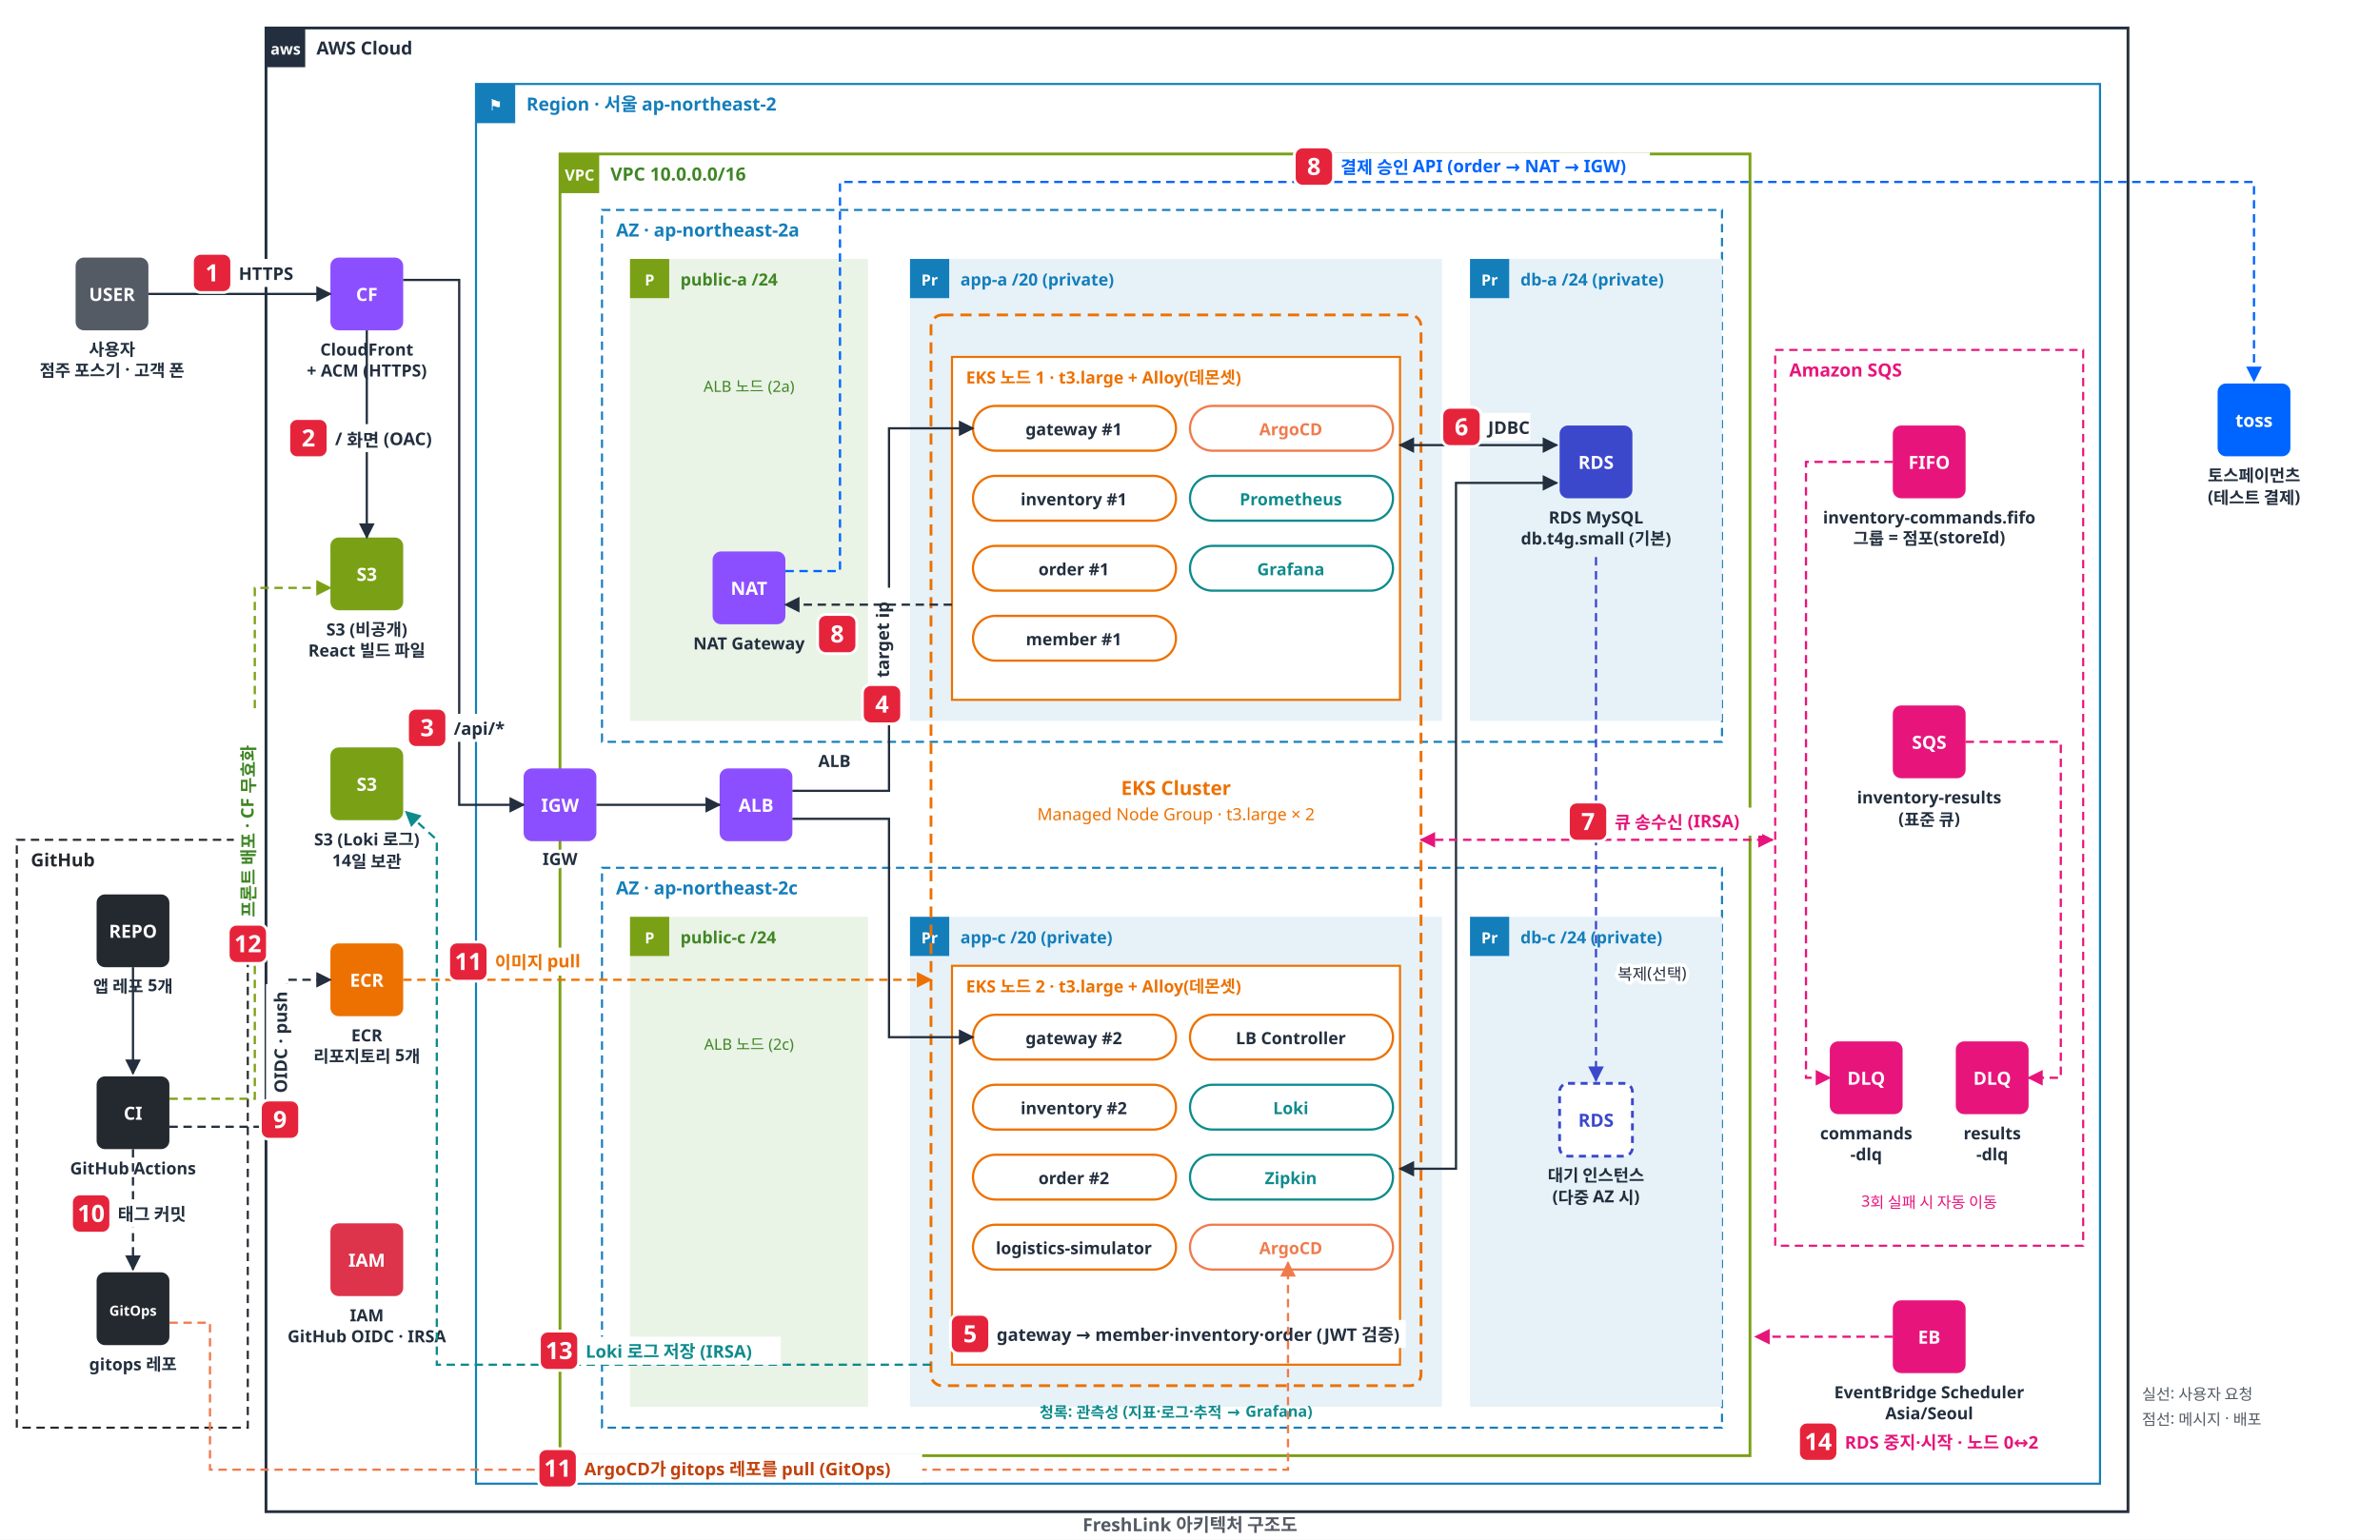
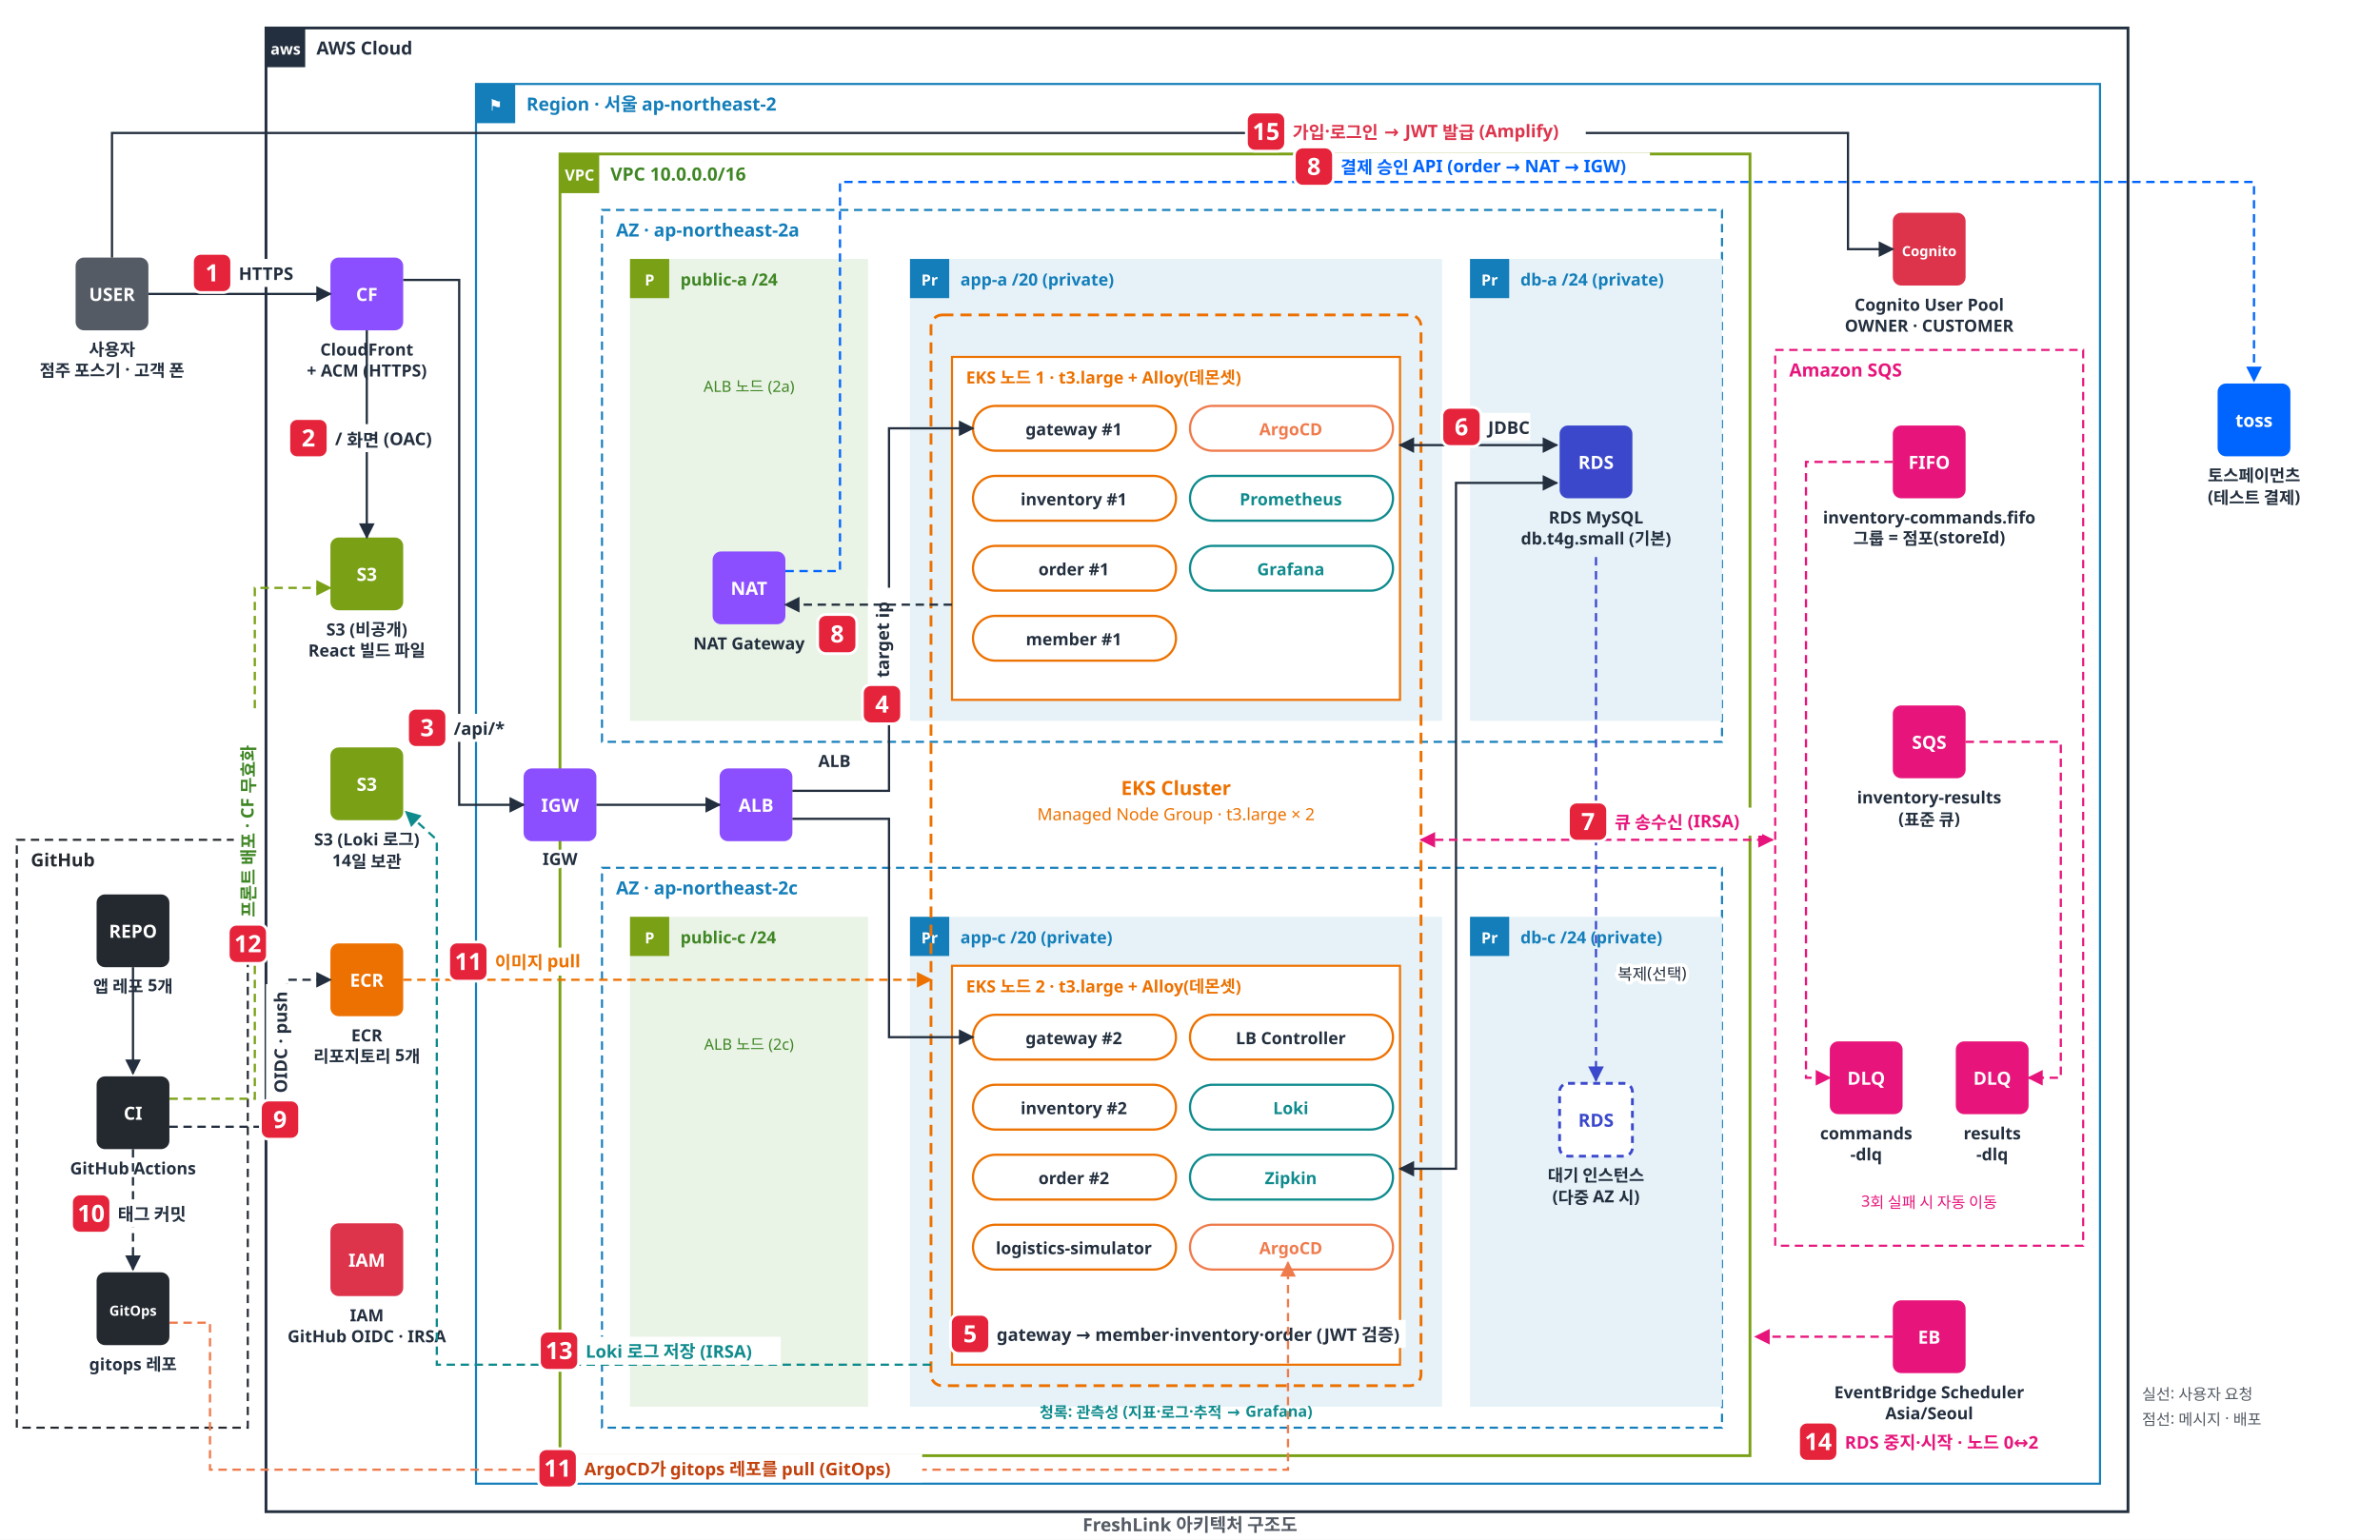
<svg xmlns="http://www.w3.org/2000/svg" width="1700" height="1100" viewBox="0 0 1700 1100">
  <defs>
    <marker id="a" viewBox="0 0 10 10" refX="9" refY="5" markerWidth="7" markerHeight="7" orient="auto">
      <path d="M0 0L10 5L0 10z" fill="context-stroke" />
    </marker>
    <marker id="as" viewBox="0 0 10 10" refX="1" refY="5" markerWidth="7" markerHeight="7" orient="auto">
      <path d="M10 0L0 5L10 10z" fill="context-stroke" />
    </marker>
  </defs>
  <rect width="100%" height="100%" fill="#fff" />
  <rect x="190" y="20" width="1330" height="1060" fill="none" stroke="#232F3E" stroke-width="2" />
  <rect x="190" y="20" width="28" height="28" fill="#232F3E" />
  <text x="204" y="39" font-family="Malgun Gothic, 'Segoe UI', sans-serif" font-size="11" font-weight="700" fill="#fff" text-anchor="middle">aws</text>
  <text x="226" y="39" font-family="Malgun Gothic, 'Segoe UI', sans-serif" font-size="13" font-weight="700" fill="#232F3E" text-anchor="start">AWS Cloud</text>
  <rect x="340" y="60" width="1160" height="1000" fill="none" stroke="#147EBA" stroke-width="1.5" />
  <rect x="340" y="60" width="28" height="28" fill="#147EBA" />
  <text x="354" y="79" font-family="Malgun Gothic, 'Segoe UI', sans-serif" font-size="11" font-weight="700" fill="#fff" text-anchor="middle">⚑</text>
  <text x="376" y="79" font-family="Malgun Gothic, 'Segoe UI', sans-serif" font-size="13" font-weight="700" fill="#147EBA" text-anchor="start">Region · 서울 ap-northeast-2</text>
  <rect x="400" y="110" width="850" height="930" fill="none" stroke="#7AA116" stroke-width="2" />
  <rect x="400" y="110" width="28" height="28" fill="#7AA116" />
  <text x="414" y="129" font-family="Malgun Gothic, 'Segoe UI', sans-serif" font-size="11" font-weight="700" fill="#fff" text-anchor="middle">VPC</text>
  <text x="436" y="129" font-family="Malgun Gothic, 'Segoe UI', sans-serif" font-size="13" font-weight="700" fill="#3F8624" text-anchor="start">VPC 10.0.0.0/16</text>
  <rect x="430" y="150" width="800" height="380" fill="none" stroke="#147EBA" stroke-width="1.5" stroke-dasharray="6 4" />
  <text x="440" y="169" font-family="Malgun Gothic, 'Segoe UI', sans-serif" font-size="13" font-weight="700" fill="#147EBA" text-anchor="start">AZ · ap-northeast-2a</text>
  <rect x="430" y="620" width="800" height="400" fill="none" stroke="#147EBA" stroke-width="1.5" stroke-dasharray="6 4" />
  <text x="440" y="639" font-family="Malgun Gothic, 'Segoe UI', sans-serif" font-size="13" font-weight="700" fill="#147EBA" text-anchor="start">AZ · ap-northeast-2c</text>
  <rect x="450" y="185" width="170" height="330" fill="#E9F3E6" stroke="none" stroke-width="1.5" />
  <rect x="450" y="185" width="28" height="28" fill="#7AA116" />
  <text x="464" y="204" font-family="Malgun Gothic, 'Segoe UI', sans-serif" font-size="11" font-weight="700" fill="#fff" text-anchor="middle">P</text>
  <text x="486" y="204" font-family="Malgun Gothic, 'Segoe UI', sans-serif" font-size="12" font-weight="700" fill="#3F8624" text-anchor="start">public-a /24</text>
  <rect x="650" y="185" width="380" height="330" fill="#E6F2F8" stroke="none" stroke-width="1.5" />
  <rect x="650" y="185" width="28" height="28" fill="#147EBA" />
  <text x="664" y="204" font-family="Malgun Gothic, 'Segoe UI', sans-serif" font-size="11" font-weight="700" fill="#fff" text-anchor="middle">Pr</text>
  <text x="686" y="204" font-family="Malgun Gothic, 'Segoe UI', sans-serif" font-size="12" font-weight="700" fill="#147EBA" text-anchor="start">app-a /20 (private)</text>
  <rect x="1050" y="185" width="180" height="330" fill="#E6F2F8" stroke="none" stroke-width="1.5" />
  <rect x="1050" y="185" width="28" height="28" fill="#147EBA" />
  <text x="1064" y="204" font-family="Malgun Gothic, 'Segoe UI', sans-serif" font-size="11" font-weight="700" fill="#fff" text-anchor="middle">Pr</text>
  <text x="1086" y="204" font-family="Malgun Gothic, 'Segoe UI', sans-serif" font-size="12" font-weight="700" fill="#147EBA" text-anchor="start">db-a /24 (private)</text>
  <rect x="450" y="655" width="170" height="350" fill="#E9F3E6" stroke="none" stroke-width="1.5" />
  <rect x="450" y="655" width="28" height="28" fill="#7AA116" />
  <text x="464" y="674" font-family="Malgun Gothic, 'Segoe UI', sans-serif" font-size="11" font-weight="700" fill="#fff" text-anchor="middle">P</text>
  <text x="486" y="674" font-family="Malgun Gothic, 'Segoe UI', sans-serif" font-size="12" font-weight="700" fill="#3F8624" text-anchor="start">public-c /24</text>
  <rect x="650" y="655" width="380" height="350" fill="#E6F2F8" stroke="none" stroke-width="1.5" />
  <rect x="650" y="655" width="28" height="28" fill="#147EBA" />
  <text x="664" y="674" font-family="Malgun Gothic, 'Segoe UI', sans-serif" font-size="11" font-weight="700" fill="#fff" text-anchor="middle">Pr</text>
  <text x="686" y="674" font-family="Malgun Gothic, 'Segoe UI', sans-serif" font-size="12" font-weight="700" fill="#147EBA" text-anchor="start">app-c /20 (private)</text>
  <rect x="1050" y="655" width="180" height="350" fill="#E6F2F8" stroke="none" stroke-width="1.5" />
  <rect x="1050" y="655" width="28" height="28" fill="#147EBA" />
  <text x="1064" y="674" font-family="Malgun Gothic, 'Segoe UI', sans-serif" font-size="11" font-weight="700" fill="#fff" text-anchor="middle">Pr</text>
  <text x="1086" y="674" font-family="Malgun Gothic, 'Segoe UI', sans-serif" font-size="12" font-weight="700" fill="#147EBA" text-anchor="start">db-c /24 (private)</text>
  <rect x="665" y="225" width="350" height="765" rx="8" fill="none" stroke="#ED7100" stroke-width="2" stroke-dasharray="8 5" />
  <text x="840" y="568" font-family="Malgun Gothic, 'Segoe UI', sans-serif" font-size="14" font-weight="700" fill="#ED7100" text-anchor="middle">EKS Cluster</text>
  <text x="840" y="586" font-family="Malgun Gothic, 'Segoe UI', sans-serif" font-size="12" font-weight="400" fill="#ED7100" text-anchor="middle">Managed Node Group · t3.large × 2</text>
  <rect x="680" y="255" width="320" height="245" fill="#fff" stroke="#ED7100" stroke-width="1.5" />
  <text x="690" y="274" font-family="Malgun Gothic, 'Segoe UI', sans-serif" font-size="12" font-weight="700" fill="#ED7100" text-anchor="start">EKS 노드 1 · t3.large  + Alloy(데몬셋)</text>
  <rect x="695" y="290" width="145" height="32" rx="16" fill="#fff" stroke="#ED7100" stroke-width="1.6" />
  <text x="767" y="311" font-family="Malgun Gothic, 'Segoe UI', sans-serif" font-size="12" font-weight="700" fill="#232F3E" text-anchor="middle">gateway #1</text>
  <rect x="695" y="340" width="145" height="32" rx="16" fill="#fff" stroke="#ED7100" stroke-width="1.6" />
  <text x="767" y="361" font-family="Malgun Gothic, 'Segoe UI', sans-serif" font-size="12" font-weight="700" fill="#232F3E" text-anchor="middle">inventory #1</text>
  <rect x="695" y="390" width="145" height="32" rx="16" fill="#fff" stroke="#ED7100" stroke-width="1.6" />
  <text x="767" y="411" font-family="Malgun Gothic, 'Segoe UI', sans-serif" font-size="12" font-weight="700" fill="#232F3E" text-anchor="middle">order #1</text>
  <rect x="695" y="440" width="145" height="32" rx="16" fill="#fff" stroke="#ED7100" stroke-width="1.6" />
  <text x="767" y="461" font-family="Malgun Gothic, 'Segoe UI', sans-serif" font-size="12" font-weight="700" fill="#232F3E" text-anchor="middle">member #1</text>
  <rect x="850" y="290" width="145" height="32" rx="16" fill="#fff" stroke="#EF7B4D" stroke-width="1.6" />
  <text x="922" y="311" font-family="Malgun Gothic, 'Segoe UI', sans-serif" font-size="12" font-weight="700" fill="#EF7B4D" text-anchor="middle">ArgoCD</text>
  <rect x="850" y="340" width="145" height="32" rx="16" fill="#fff" stroke="#0F8B8D" stroke-width="1.6" />
  <text x="922" y="361" font-family="Malgun Gothic, 'Segoe UI', sans-serif" font-size="12" font-weight="700" fill="#0F8B8D" text-anchor="middle">Prometheus</text>
  <rect x="850" y="390" width="145" height="32" rx="16" fill="#fff" stroke="#0F8B8D" stroke-width="1.6" />
  <text x="922" y="411" font-family="Malgun Gothic, 'Segoe UI', sans-serif" font-size="12" font-weight="700" fill="#0F8B8D" text-anchor="middle">Grafana</text>
  <rect x="680" y="690" width="320" height="285" fill="#fff" stroke="#ED7100" stroke-width="1.5" />
  <text x="690" y="709" font-family="Malgun Gothic, 'Segoe UI', sans-serif" font-size="12" font-weight="700" fill="#ED7100" text-anchor="start">EKS 노드 2 · t3.large  + Alloy(데몬셋)</text>
  <rect x="695" y="725" width="145" height="32" rx="16" fill="#fff" stroke="#ED7100" stroke-width="1.6" />
  <text x="767" y="746" font-family="Malgun Gothic, 'Segoe UI', sans-serif" font-size="12" font-weight="700" fill="#232F3E" text-anchor="middle">gateway #2</text>
  <rect x="695" y="775" width="145" height="32" rx="16" fill="#fff" stroke="#ED7100" stroke-width="1.6" />
  <text x="767" y="796" font-family="Malgun Gothic, 'Segoe UI', sans-serif" font-size="12" font-weight="700" fill="#232F3E" text-anchor="middle">inventory #2</text>
  <rect x="695" y="825" width="145" height="32" rx="16" fill="#fff" stroke="#ED7100" stroke-width="1.6" />
  <text x="767" y="846" font-family="Malgun Gothic, 'Segoe UI', sans-serif" font-size="12" font-weight="700" fill="#232F3E" text-anchor="middle">order #2</text>
  <rect x="695" y="875" width="145" height="32" rx="16" fill="#fff" stroke="#ED7100" stroke-width="1.6" />
  <text x="767" y="896" font-family="Malgun Gothic, 'Segoe UI', sans-serif" font-size="12" font-weight="700" fill="#232F3E" text-anchor="middle">logistics-simulator</text>
  <rect x="850" y="725" width="145" height="32" rx="16" fill="#fff" stroke="#ED7100" stroke-width="1.6" />
  <text x="922" y="746" font-family="Malgun Gothic, 'Segoe UI', sans-serif" font-size="12" font-weight="700" fill="#232F3E" text-anchor="middle">LB Controller</text>
  <rect x="850" y="775" width="145" height="32" rx="16" fill="#fff" stroke="#0F8B8D" stroke-width="1.6" />
  <text x="922" y="796" font-family="Malgun Gothic, 'Segoe UI', sans-serif" font-size="12" font-weight="700" fill="#0F8B8D" text-anchor="middle">Loki</text>
  <rect x="850" y="825" width="145" height="32" rx="16" fill="#fff" stroke="#0F8B8D" stroke-width="1.6" />
  <text x="922" y="846" font-family="Malgun Gothic, 'Segoe UI', sans-serif" font-size="12" font-weight="700" fill="#0F8B8D" text-anchor="middle">Zipkin</text>
  <rect x="850" y="875" width="145" height="32" rx="16" fill="#fff" stroke="#EF7B4D" stroke-width="1.6" />
  <text x="922" y="896" font-family="Malgun Gothic, 'Segoe UI', sans-serif" font-size="12" font-weight="700" fill="#EF7B4D" text-anchor="middle">ArgoCD</text>
  <g>
    <rect x="706.9" y="943" width="297.2" height="20" fill="#fff" />
    <rect x="678.9" y="939" width="28" height="28" rx="6" fill="#E5243B" stroke="#fff" stroke-width="2" />
    <text x="692.9" y="959" font-family="Malgun Gothic, 'Segoe UI', sans-serif" font-size="17" font-weight="700" fill="#fff" text-anchor="middle">5</text>
    <text x="711.9" y="958" font-family="Malgun Gothic, 'Segoe UI', sans-serif" font-size="12.5" font-weight="700" fill="#232F3E" text-anchor="start">gateway → member·inventory·order (JWT 검증)</text>
  </g>
  <rect x="1268" y="250" width="220" height="640" fill="none" stroke="#E7157B" stroke-width="1.5" stroke-dasharray="6 4" />
  <text x="1278" y="269" font-family="Malgun Gothic, 'Segoe UI', sans-serif" font-size="13" font-weight="700" fill="#E7157B" text-anchor="start">Amazon SQS</text>
  <rect x="1352" y="304" width="52" height="52" rx="6" fill="#E7157B" />
  <text x="1378" y="335" font-family="Malgun Gothic, 'Segoe UI', sans-serif" font-size="13" font-weight="700" fill="#fff" text-anchor="middle">FIFO</text>
  <text x="1378" y="374" font-family="Malgun Gothic, 'Segoe UI', sans-serif" font-size="12" font-weight="700" fill="#232F3E" text-anchor="middle">inventory-commands.fifo</text>
  <text x="1378" y="389" font-family="Malgun Gothic, 'Segoe UI', sans-serif" font-size="12" font-weight="700" fill="#232F3E" text-anchor="middle">그룹 = 점포(storeId)</text>
  <rect x="1352" y="504" width="52" height="52" rx="6" fill="#E7157B" />
  <text x="1378" y="535" font-family="Malgun Gothic, 'Segoe UI', sans-serif" font-size="13" font-weight="700" fill="#fff" text-anchor="middle">SQS</text>
  <text x="1378" y="574" font-family="Malgun Gothic, 'Segoe UI', sans-serif" font-size="12" font-weight="700" fill="#232F3E" text-anchor="middle">inventory-results</text>
  <text x="1378" y="589" font-family="Malgun Gothic, 'Segoe UI', sans-serif" font-size="12" font-weight="700" fill="#232F3E" text-anchor="middle">(표준 큐)</text>
  <rect x="1307" y="744" width="52" height="52" rx="6" fill="#E7157B" />
  <text x="1333" y="775" font-family="Malgun Gothic, 'Segoe UI', sans-serif" font-size="13" font-weight="700" fill="#fff" text-anchor="middle">DLQ</text>
  <text x="1333" y="814" font-family="Malgun Gothic, 'Segoe UI', sans-serif" font-size="12" font-weight="700" fill="#232F3E" text-anchor="middle">commands</text>
  <text x="1333" y="829" font-family="Malgun Gothic, 'Segoe UI', sans-serif" font-size="12" font-weight="700" fill="#232F3E" text-anchor="middle">-dlq</text>
  <rect x="1397" y="744" width="52" height="52" rx="6" fill="#E7157B" />
  <text x="1423" y="775" font-family="Malgun Gothic, 'Segoe UI', sans-serif" font-size="13" font-weight="700" fill="#fff" text-anchor="middle">DLQ</text>
  <text x="1423" y="814" font-family="Malgun Gothic, 'Segoe UI', sans-serif" font-size="12" font-weight="700" fill="#232F3E" text-anchor="middle">results</text>
  <text x="1423" y="829" font-family="Malgun Gothic, 'Segoe UI', sans-serif" font-size="12" font-weight="700" fill="#232F3E" text-anchor="middle">-dlq</text>
  <path d="M1352 330 L1290 330 L1290 770 L1307 770" fill="none" stroke="#E7157B" stroke-width="1.6" stroke-dasharray="6 4" marker-end="url(#a)" />
  <path d="M1404 530 L1472 530 L1472 770 L1449 770" fill="none" stroke="#E7157B" stroke-width="1.6" stroke-dasharray="6 4" marker-end="url(#a)" />
  <text x="1378" y="862" font-family="Malgun Gothic, 'Segoe UI', sans-serif" font-size="11" font-weight="400" fill="#E7157B" text-anchor="middle">3회 실패 시 자동 이동</text>
  <rect x="54" y="184" width="52" height="52" rx="6" fill="#545B64" />
  <text x="80" y="215" font-family="Malgun Gothic, 'Segoe UI', sans-serif" font-size="13" font-weight="700" fill="#fff" text-anchor="middle">USER</text>
  <text x="80" y="254" font-family="Malgun Gothic, 'Segoe UI', sans-serif" font-size="12" font-weight="700" fill="#232F3E" text-anchor="middle">사용자</text>
  <text x="80" y="269" font-family="Malgun Gothic, 'Segoe UI', sans-serif" font-size="12" font-weight="700" fill="#232F3E" text-anchor="middle">점주 포스기 · 고객 폰</text>
  <rect x="236" y="184" width="52" height="52" rx="6" fill="#8C4FFF" />
  <text x="262" y="215" font-family="Malgun Gothic, 'Segoe UI', sans-serif" font-size="13" font-weight="700" fill="#fff" text-anchor="middle">CF</text>
  <text x="262" y="254" font-family="Malgun Gothic, 'Segoe UI', sans-serif" font-size="12" font-weight="700" fill="#232F3E" text-anchor="middle">CloudFront</text>
  <text x="262" y="269" font-family="Malgun Gothic, 'Segoe UI', sans-serif" font-size="12" font-weight="700" fill="#232F3E" text-anchor="middle">+ ACM (HTTPS)</text>
  <rect x="236" y="384" width="52" height="52" rx="6" fill="#7AA116" />
  <text x="262" y="415" font-family="Malgun Gothic, 'Segoe UI', sans-serif" font-size="13" font-weight="700" fill="#fff" text-anchor="middle">S3</text>
  <text x="262" y="454" font-family="Malgun Gothic, 'Segoe UI', sans-serif" font-size="12" font-weight="700" fill="#232F3E" text-anchor="middle">S3 (비공개)</text>
  <text x="262" y="469" font-family="Malgun Gothic, 'Segoe UI', sans-serif" font-size="12" font-weight="700" fill="#232F3E" text-anchor="middle">React 빌드 파일</text>
  <rect x="236" y="534" width="52" height="52" rx="6" fill="#7AA116" />
  <text x="262" y="565" font-family="Malgun Gothic, 'Segoe UI', sans-serif" font-size="13" font-weight="700" fill="#fff" text-anchor="middle">S3</text>
  <text x="262" y="604" font-family="Malgun Gothic, 'Segoe UI', sans-serif" font-size="12" font-weight="700" fill="#232F3E" text-anchor="middle">S3 (Loki 로그)</text>
  <text x="262" y="619" font-family="Malgun Gothic, 'Segoe UI', sans-serif" font-size="12" font-weight="700" fill="#232F3E" text-anchor="middle">14일 보관</text>
  <rect x="236" y="674" width="52" height="52" rx="6" fill="#ED7100" />
  <text x="262" y="705" font-family="Malgun Gothic, 'Segoe UI', sans-serif" font-size="13" font-weight="700" fill="#fff" text-anchor="middle">ECR</text>
  <text x="262" y="744" font-family="Malgun Gothic, 'Segoe UI', sans-serif" font-size="12" font-weight="700" fill="#232F3E" text-anchor="middle">ECR</text>
  <text x="262" y="759" font-family="Malgun Gothic, 'Segoe UI', sans-serif" font-size="12" font-weight="700" fill="#232F3E" text-anchor="middle">리포지토리 5개</text>
  <rect x="236" y="874" width="52" height="52" rx="6" fill="#DD344C" />
  <text x="262" y="905" font-family="Malgun Gothic, 'Segoe UI', sans-serif" font-size="13" font-weight="700" fill="#fff" text-anchor="middle">IAM</text>
  <text x="262" y="944" font-family="Malgun Gothic, 'Segoe UI', sans-serif" font-size="12" font-weight="700" fill="#232F3E" text-anchor="middle">IAM</text>
  <text x="262" y="959" font-family="Malgun Gothic, 'Segoe UI', sans-serif" font-size="12" font-weight="700" fill="#232F3E" text-anchor="middle">GitHub OIDC · IRSA</text>
  <rect x="374" y="549" width="52" height="52" rx="6" fill="#8C4FFF" />
  <text x="400" y="580" font-family="Malgun Gothic, 'Segoe UI', sans-serif" font-size="13" font-weight="700" fill="#fff" text-anchor="middle">IGW</text>
  <text x="400" y="618" font-family="Malgun Gothic, 'Segoe UI', sans-serif" font-size="12" font-weight="700" fill="#232F3E" text-anchor="middle" paint-order="stroke" stroke="#fff" stroke-width="5" stroke-linejoin="round">IGW</text>
  <rect x="514" y="549" width="52" height="52" rx="6" fill="#8C4FFF" />
  <text x="540" y="580" font-family="Malgun Gothic, 'Segoe UI', sans-serif" font-size="13" font-weight="700" fill="#fff" text-anchor="middle">ALB</text>
  <text x="596" y="548" font-family="Malgun Gothic, 'Segoe UI', sans-serif" font-size="12" font-weight="700" fill="#232F3E" text-anchor="middle" paint-order="stroke" stroke="#fff" stroke-width="5" stroke-linejoin="round">ALB</text>
  <text x="535" y="280" font-family="Malgun Gothic, 'Segoe UI', sans-serif" font-size="11" font-weight="400" fill="#3F8624" text-anchor="middle">ALB 노드 (2a)</text>
  <text x="535" y="750" font-family="Malgun Gothic, 'Segoe UI', sans-serif" font-size="11" font-weight="400" fill="#3F8624" text-anchor="middle">ALB 노드 (2c)</text>
  <rect x="509" y="394" width="52" height="52" rx="6" fill="#8C4FFF" />
  <text x="535" y="425" font-family="Malgun Gothic, 'Segoe UI', sans-serif" font-size="13" font-weight="700" fill="#fff" text-anchor="middle">NAT</text>
  <text x="535" y="464" font-family="Malgun Gothic, 'Segoe UI', sans-serif" font-size="12" font-weight="700" fill="#232F3E" text-anchor="middle">NAT Gateway</text>
  <rect x="1114" y="304" width="52" height="52" rx="6" fill="#3B48CC" />
  <text x="1140" y="335" font-family="Malgun Gothic, 'Segoe UI', sans-serif" font-size="13" font-weight="700" fill="#fff" text-anchor="middle">RDS</text>
  <text x="1140" y="374" font-family="Malgun Gothic, 'Segoe UI', sans-serif" font-size="12" font-weight="700" fill="#232F3E" text-anchor="middle">RDS MySQL</text>
  <text x="1140" y="389" font-family="Malgun Gothic, 'Segoe UI', sans-serif" font-size="12" font-weight="700" fill="#232F3E" text-anchor="middle">db.t4g.small (기본)</text>
  <rect x="1114" y="774" width="52" height="52" rx="6" stroke="#3B48CC" stroke-width="2" stroke-dasharray="5 4" fill="#fff" />
  <text x="1140" y="805" font-family="Malgun Gothic, 'Segoe UI', sans-serif" font-size="13" font-weight="700" fill="#3B48CC" text-anchor="middle">RDS</text>
  <text x="1140" y="844" font-family="Malgun Gothic, 'Segoe UI', sans-serif" font-size="12" font-weight="700" fill="#232F3E" text-anchor="middle">대기 인스턴스</text>
  <text x="1140" y="859" font-family="Malgun Gothic, 'Segoe UI', sans-serif" font-size="12" font-weight="700" fill="#232F3E" text-anchor="middle">(다중 AZ 시)</text>
  <rect x="1584" y="274" width="52" height="52" rx="6" fill="#0064FF" />
  <text x="1610" y="305" font-family="Malgun Gothic, 'Segoe UI', sans-serif" font-size="13" font-weight="700" fill="#fff" text-anchor="middle">toss</text>
  <text x="1610" y="344" font-family="Malgun Gothic, 'Segoe UI', sans-serif" font-size="12" font-weight="700" fill="#232F3E" text-anchor="middle">토스페이먼츠</text>
  <text x="1610" y="359" font-family="Malgun Gothic, 'Segoe UI', sans-serif" font-size="12" font-weight="700" fill="#232F3E" text-anchor="middle">(테스트 결제)</text>
  <rect x="12" y="600" width="165" height="420" fill="none" stroke="#24292F" stroke-width="1.5" stroke-dasharray="6 4" />
  <text x="22" y="619" font-family="Malgun Gothic, 'Segoe UI', sans-serif" font-size="13" font-weight="700" fill="#24292F" text-anchor="start">GitHub</text>
  <rect x="69" y="639" width="52" height="52" rx="6" fill="#24292F" />
  <text x="95" y="670" font-family="Malgun Gothic, 'Segoe UI', sans-serif" font-size="13" font-weight="700" fill="#fff" text-anchor="middle">REPO</text>
  <text x="95" y="709" font-family="Malgun Gothic, 'Segoe UI', sans-serif" font-size="12" font-weight="700" fill="#232F3E" text-anchor="middle">앱 레포 5개</text>
  <rect x="69" y="769" width="52" height="52" rx="6" fill="#24292F" />
  <text x="95" y="800" font-family="Malgun Gothic, 'Segoe UI', sans-serif" font-size="13" font-weight="700" fill="#fff" text-anchor="middle">CI</text>
  <text x="95" y="839" font-family="Malgun Gothic, 'Segoe UI', sans-serif" font-size="12" font-weight="700" fill="#232F3E" text-anchor="middle">GitHub Actions</text>
  <rect x="69" y="909" width="52" height="52" rx="6" fill="#24292F" />
  <text x="95" y="940" font-family="Malgun Gothic, 'Segoe UI', sans-serif" font-size="10" font-weight="700" fill="#fff" text-anchor="middle">GitOps</text>
  <text x="95" y="979" font-family="Malgun Gothic, 'Segoe UI', sans-serif" font-size="12" font-weight="700" fill="#232F3E" text-anchor="middle">gitops 레포</text>
  <path d="M106 210 L236 210" fill="none" stroke="#232F3E" stroke-width="1.6" marker-end="url(#a)" />
  <g>
    <rect x="165.5" y="185" width="42" height="20" fill="#fff" />
    <rect x="137.5" y="181" width="28" height="28" rx="6" fill="#E5243B" stroke="#fff" stroke-width="2" />
    <text x="151.5" y="201" font-family="Malgun Gothic, 'Segoe UI', sans-serif" font-size="17" font-weight="700" fill="#fff" text-anchor="middle">1</text>
    <text x="170.5" y="200" font-family="Malgun Gothic, 'Segoe UI', sans-serif" font-size="12.5" font-weight="700" fill="#232F3E" text-anchor="start">HTTPS</text>
  </g>
  <path d="M262 236 L262 384" fill="none" stroke="#232F3E" stroke-width="1.6" marker-end="url(#a)" />
  <g>
    <rect x="234.3" y="303" width="86.4" height="20" fill="#fff" />
    <rect x="206.3" y="299" width="28" height="28" rx="6" fill="#E5243B" stroke="#fff" stroke-width="2" />
    <text x="220.3" y="319" font-family="Malgun Gothic, 'Segoe UI', sans-serif" font-size="17" font-weight="700" fill="#fff" text-anchor="middle">2</text>
    <text x="239.3" y="318" font-family="Malgun Gothic, 'Segoe UI', sans-serif" font-size="12.5" font-weight="700" fill="#232F3E" text-anchor="start">/ 화면 (OAC)</text>
  </g>
  <path d="M288 200 L328 200 L328 575 L374 575" fill="none" stroke="#232F3E" stroke-width="1.6" marker-end="url(#a)" />
  <g>
    <rect x="319.1" y="510" width="48.8" height="20" fill="#fff" />
    <rect x="291.1" y="506" width="28" height="28" rx="6" fill="#E5243B" stroke="#fff" stroke-width="2" />
    <text x="305.1" y="526" font-family="Malgun Gothic, 'Segoe UI', sans-serif" font-size="17" font-weight="700" fill="#fff" text-anchor="middle">3</text>
    <text x="324.1" y="525" font-family="Malgun Gothic, 'Segoe UI', sans-serif" font-size="12.5" font-weight="700" fill="#232F3E" text-anchor="start">/api/*</text>
  </g>
  <path d="M426 575 L514 575" fill="none" stroke="#232F3E" stroke-width="1.6" marker-end="url(#a)" />
  <path d="M566 565 L635 565 L635 306 L695 306" fill="none" stroke="#232F3E" stroke-width="1.6" marker-end="url(#a)" />
  <g transform="rotate(-90 635 470)">
    <rect x="615.9" y="455" width="69.2" height="20" fill="#fff" />
  </g>
  <rect x="616" y="489.1" width="28" height="28" rx="6" fill="#E5243B" stroke="#fff" stroke-width="2" />
  <text x="630" y="509.1" font-family="Malgun Gothic, 'Segoe UI', sans-serif" font-size="17" font-weight="700" fill="#fff" text-anchor="middle">4</text>
  <g transform="rotate(-90 635 470)">
    <text x="620.9" y="470" font-family="Malgun Gothic, 'Segoe UI', sans-serif" font-size="12.5" font-weight="700" fill="#232F3E" text-anchor="start">target ip</text>
  </g>
  <path d="M566 585 L635 585 L635 741 L695 741" fill="none" stroke="#232F3E" stroke-width="1.6" marker-end="url(#a)" />
  <path d="M1000 318 L1112 318" fill="none" stroke="#232F3E" stroke-width="1.6" marker-end="url(#a)" marker-start="url(#as)" />
  <g>
    <rect x="1057.9" y="295" width="35.2" height="20" fill="#fff" />
    <rect x="1029.9" y="291" width="28" height="28" rx="6" fill="#E5243B" stroke="#fff" stroke-width="2" />
    <text x="1043.9" y="311" font-family="Malgun Gothic, 'Segoe UI', sans-serif" font-size="17" font-weight="700" fill="#fff" text-anchor="middle">6</text>
    <text x="1062.9" y="310" font-family="Malgun Gothic, 'Segoe UI', sans-serif" font-size="12.5" font-weight="700" fill="#232F3E" text-anchor="start">JDBC</text>
  </g>
  <path d="M1000 835 L1040 835 L1040 345 L1112 345" fill="none" stroke="#232F3E" stroke-width="1.6" marker-end="url(#a)" marker-start="url(#as)" />
  <path d="M1140 398 L1140 772" fill="none" stroke="#3B48CC" stroke-width="1.6" stroke-dasharray="6 4" marker-end="url(#a)" />
  <text x="1180" y="700" font-family="Malgun Gothic, 'Segoe UI', sans-serif" font-size="11.5" font-weight="400" fill="#232F3E" text-anchor="middle" paint-order="stroke" stroke="#fff" stroke-width="5" stroke-linejoin="round">복제(선택)</text>
  <path d="M1015 600 L1266 600" fill="none" stroke="#E7157B" stroke-width="1.6" stroke-dasharray="6 4" marker-end="url(#a)" marker-start="url(#as)" />
  <g>
    <rect x="1148.3" y="577" width="110.4" height="20" fill="#fff" />
    <rect x="1120.3" y="573" width="28" height="28" rx="6" fill="#E5243B" stroke="#fff" stroke-width="2" />
    <text x="1134.3" y="593" font-family="Malgun Gothic, 'Segoe UI', sans-serif" font-size="17" font-weight="700" fill="#fff" text-anchor="middle">7</text>
    <text x="1153.3" y="592" font-family="Malgun Gothic, 'Segoe UI', sans-serif" font-size="12.5" font-weight="700" fill="#E7157B" text-anchor="start">큐 송수신 (IRSA)</text>
  </g>
  <path d="M680 432 L561 432" fill="none" stroke="#232F3E" stroke-width="1.6" stroke-dasharray="6 4" marker-end="url(#a)" />
  <g>
    <rect x="584" y="439" width="28" height="28" rx="6" fill="#E5243B" stroke="#fff" stroke-width="2" />
    <text x="598" y="459" font-family="Malgun Gothic, 'Segoe UI', sans-serif" font-size="17" font-weight="700" fill="#fff" text-anchor="middle">8</text>
  </g>
  <path d="M561 408 L600 408 L600 130 L1610 130 L1610 272" fill="none" stroke="#0064FF" stroke-width="1.6" stroke-dasharray="6 4" marker-end="url(#a)" />
  <g>
    <rect x="952.5" y="109" width="226" height="20" fill="#fff" />
    <rect x="924.5" y="105" width="28" height="28" rx="6" fill="#E5243B" stroke="#fff" stroke-width="2" />
    <text x="938.5" y="125" font-family="Malgun Gothic, 'Segoe UI', sans-serif" font-size="17" font-weight="700" fill="#fff" text-anchor="middle">8</text>
    <text x="957.5" y="124" font-family="Malgun Gothic, 'Segoe UI', sans-serif" font-size="12.5" font-weight="700" fill="#0064FF" text-anchor="start">결제 승인 API (order → NAT → IGW)</text>
  </g>
  <path d="M95 691 L95 767" fill="none" stroke="#232F3E" stroke-width="1.6" marker-end="url(#a)" />
  <path d="M121 805 L205 805 L205 700 L236 700" fill="none" stroke="#232F3E" stroke-width="1.6" stroke-dasharray="6 4" marker-end="url(#a)" />
  <g transform="rotate(-90 205 760)">
    <rect x="179.1" y="745" width="82.8" height="20" fill="#fff" />
  </g>
  <rect x="186" y="785.9" width="28" height="28" rx="6" fill="#E5243B" stroke="#fff" stroke-width="2" />
  <text x="200" y="805.9" font-family="Malgun Gothic, 'Segoe UI', sans-serif" font-size="17" font-weight="700" fill="#fff" text-anchor="middle">9</text>
  <g transform="rotate(-90 205 760)">
    <text x="184.1" y="760" font-family="Malgun Gothic, 'Segoe UI', sans-serif" font-size="12.5" font-weight="700" fill="#232F3E" text-anchor="start">OIDC · push</text>
  </g>
  <path d="M95 821 L95 907" fill="none" stroke="#232F3E" stroke-width="1.6" stroke-dasharray="6 4" marker-end="url(#a)" />
  <g>
    <rect x="79.1" y="857" width="62.8" height="20" fill="#fff" />
    <rect x="51.1" y="853" width="28" height="28" rx="6" fill="#E5243B" stroke="#fff" stroke-width="2" />
    <text x="65.1" y="873" font-family="Malgun Gothic, 'Segoe UI', sans-serif" font-size="17" font-weight="700" fill="#fff" text-anchor="middle">10</text>
    <text x="84.1" y="872" font-family="Malgun Gothic, 'Segoe UI', sans-serif" font-size="12.5" font-weight="700" fill="#232F3E" text-anchor="start">태그 커밋</text>
  </g>
  <path d="M121 945 L150 945 L150 1050 L920 1050 L920 902" fill="none" stroke="#EF7B4D" stroke-width="1.6" stroke-dasharray="6 4" marker-end="url(#a)" />
  <g>
    <rect x="412.3" y="1039" width="246.4" height="20" fill="#fff" />
    <rect x="384.3" y="1035" width="28" height="28" rx="6" fill="#E5243B" stroke="#fff" stroke-width="2" />
    <text x="398.3" y="1055" font-family="Malgun Gothic, 'Segoe UI', sans-serif" font-size="17" font-weight="700" fill="#fff" text-anchor="middle">11</text>
    <text x="417.3" y="1054" font-family="Malgun Gothic, 'Segoe UI', sans-serif" font-size="12.5" font-weight="700" fill="#C2410C" text-anchor="start">ArgoCD가 gitops 레포를 pull (GitOps)</text>
  </g>
  <path d="M288 700 L665 700" fill="none" stroke="#ED7100" stroke-width="1.6" stroke-dasharray="6 4" marker-end="url(#a)" />
  <g>
    <rect x="348.5" y="677" width="78" height="20" fill="#fff" />
    <rect x="320.5" y="673" width="28" height="28" rx="6" fill="#E5243B" stroke="#fff" stroke-width="2" />
    <text x="334.5" y="693" font-family="Malgun Gothic, 'Segoe UI', sans-serif" font-size="17" font-weight="700" fill="#fff" text-anchor="middle">11</text>
    <text x="353.5" y="692" font-family="Malgun Gothic, 'Segoe UI', sans-serif" font-size="12.5" font-weight="700" fill="#ED7100" text-anchor="start">이미지 pull</text>
  </g>
  <path d="M121 785 L182 785 L182 420 L236 420" fill="none" stroke="#7AA116" stroke-width="1.6" stroke-dasharray="6 4" marker-end="url(#a)" />
  <g transform="rotate(-90 182 600)">
    <rect x="121.7" y="585" width="151.6" height="20" fill="#fff" />
  </g>
  <rect x="163" y="660.3" width="28" height="28" rx="6" fill="#E5243B" stroke="#fff" stroke-width="2" />
  <text x="177" y="680.3" font-family="Malgun Gothic, 'Segoe UI', sans-serif" font-size="17" font-weight="700" fill="#fff" text-anchor="middle">12</text>
  <g transform="rotate(-90 182 600)">
    <text x="126.7" y="600" font-family="Malgun Gothic, 'Segoe UI', sans-serif" font-size="12.5" font-weight="700" fill="#3F8624" text-anchor="start">프론트 배포 · CF 무효화</text>
  </g>
  <path d="M665 975 L312 975 L312 600 L290 580" fill="none" stroke="#0F8B8D" stroke-width="1.6" stroke-dasharray="6 4" marker-end="url(#a)" />
  <g>
    <rect x="413.3" y="955" width="144.4" height="20" fill="#fff" />
    <rect x="385.3" y="951" width="28" height="28" rx="6" fill="#E5243B" stroke="#fff" stroke-width="2" />
    <text x="399.3" y="971" font-family="Malgun Gothic, 'Segoe UI', sans-serif" font-size="17" font-weight="700" fill="#fff" text-anchor="middle">13</text>
    <text x="418.3" y="970" font-family="Malgun Gothic, 'Segoe UI', sans-serif" font-size="12.5" font-weight="700" fill="#0F8B8D" text-anchor="start">Loki 로그 저장 (IRSA)</text>
  </g>
  <text x="840" y="1013" font-family="Malgun Gothic, 'Segoe UI', sans-serif" font-size="11" font-weight="700" fill="#0F8B8D" text-anchor="middle">청록: 관측성 (지표·로그·추적 → Grafana)</text>
  <rect x="1352" y="929" width="52" height="52" rx="6" fill="#E7157B" />
  <text x="1378" y="960" font-family="Malgun Gothic, 'Segoe UI', sans-serif" font-size="13" font-weight="700" fill="#fff" text-anchor="middle">EB</text>
  <text x="1378" y="999" font-family="Malgun Gothic, 'Segoe UI', sans-serif" font-size="12" font-weight="700" fill="#232F3E" text-anchor="middle">EventBridge Scheduler</text>
  <text x="1378" y="1014" font-family="Malgun Gothic, 'Segoe UI', sans-serif" font-size="12" font-weight="700" fill="#232F3E" text-anchor="middle">Asia/Seoul</text>
  <path d="M1352 955 L1254 955" fill="none" stroke="#E7157B" stroke-width="1.6" stroke-dasharray="6 4" marker-end="url(#a)" />
  <g>
    <rect x="1312.7" y="1020" width="161.6" height="20" fill="#fff" />
    <rect x="1284.7" y="1016" width="28" height="28" rx="6" fill="#E5243B" stroke="#fff" stroke-width="2" />
    <text x="1298.7" y="1036" font-family="Malgun Gothic, 'Segoe UI', sans-serif" font-size="17" font-weight="700" fill="#fff" text-anchor="middle">14</text>
    <text x="1317.7" y="1035" font-family="Malgun Gothic, 'Segoe UI', sans-serif" font-size="12.5" font-weight="700" fill="#E7157B" text-anchor="start">RDS 중지·시작 · 노드 0↔2</text>
  </g>
+   <rect x="1352" y="152" width="52" height="52" rx="6" fill="#DD344C" />
+   <text x="1378" y="183" font-family="Malgun Gothic, 'Segoe UI', sans-serif" font-size="10" font-weight="700" fill="#fff" text-anchor="middle">Cognito</text>
+   <text x="1378" y="222" font-family="Malgun Gothic, 'Segoe UI', sans-serif" font-size="12" font-weight="700" fill="#232F3E" text-anchor="middle">Cognito User Pool</text>
+   <text x="1378" y="237" font-family="Malgun Gothic, 'Segoe UI', sans-serif" font-size="12" font-weight="700" fill="#232F3E" text-anchor="middle">OWNER · CUSTOMER</text>
+   <path d="M80 184 L80 95 L1320 95 L1320 178 L1352 178" fill="none" stroke="#232F3E" stroke-width="1.6" marker-end="url(#a)" />
+   <g>
+     <rect x="918.3" y="84" width="214.4" height="20" fill="#fff" />
+     <rect x="890.3" y="80" width="28" height="28" rx="6" fill="#E5243B" stroke="#fff" stroke-width="2" />
+     <text x="904.3" y="100" font-family="Malgun Gothic, 'Segoe UI', sans-serif" font-size="17" font-weight="700" fill="#fff" text-anchor="middle">15</text>
+     <text x="923.3" y="99" font-family="Malgun Gothic, 'Segoe UI', sans-serif" font-size="12.5" font-weight="700" fill="#DD344C" text-anchor="start">가입·로그인 → JWT 발급 (Amplify)</text>
+   </g>
  <text x="1530" y="1000" font-family="Malgun Gothic, 'Segoe UI', sans-serif" font-size="11" font-weight="400" fill="#545B64" text-anchor="start">실선: 사용자 요청</text>
  <text x="1530" y="1018" font-family="Malgun Gothic, 'Segoe UI', sans-serif" font-size="11" font-weight="400" fill="#545B64" text-anchor="start">점선: 메시지 · 배포</text>
  <text x="850" y="1094" font-family="Malgun Gothic, 'Segoe UI', sans-serif" font-size="13" font-weight="700" fill="#545B64" text-anchor="middle">FreshLink 아키텍처 구조도</text>
</svg>
